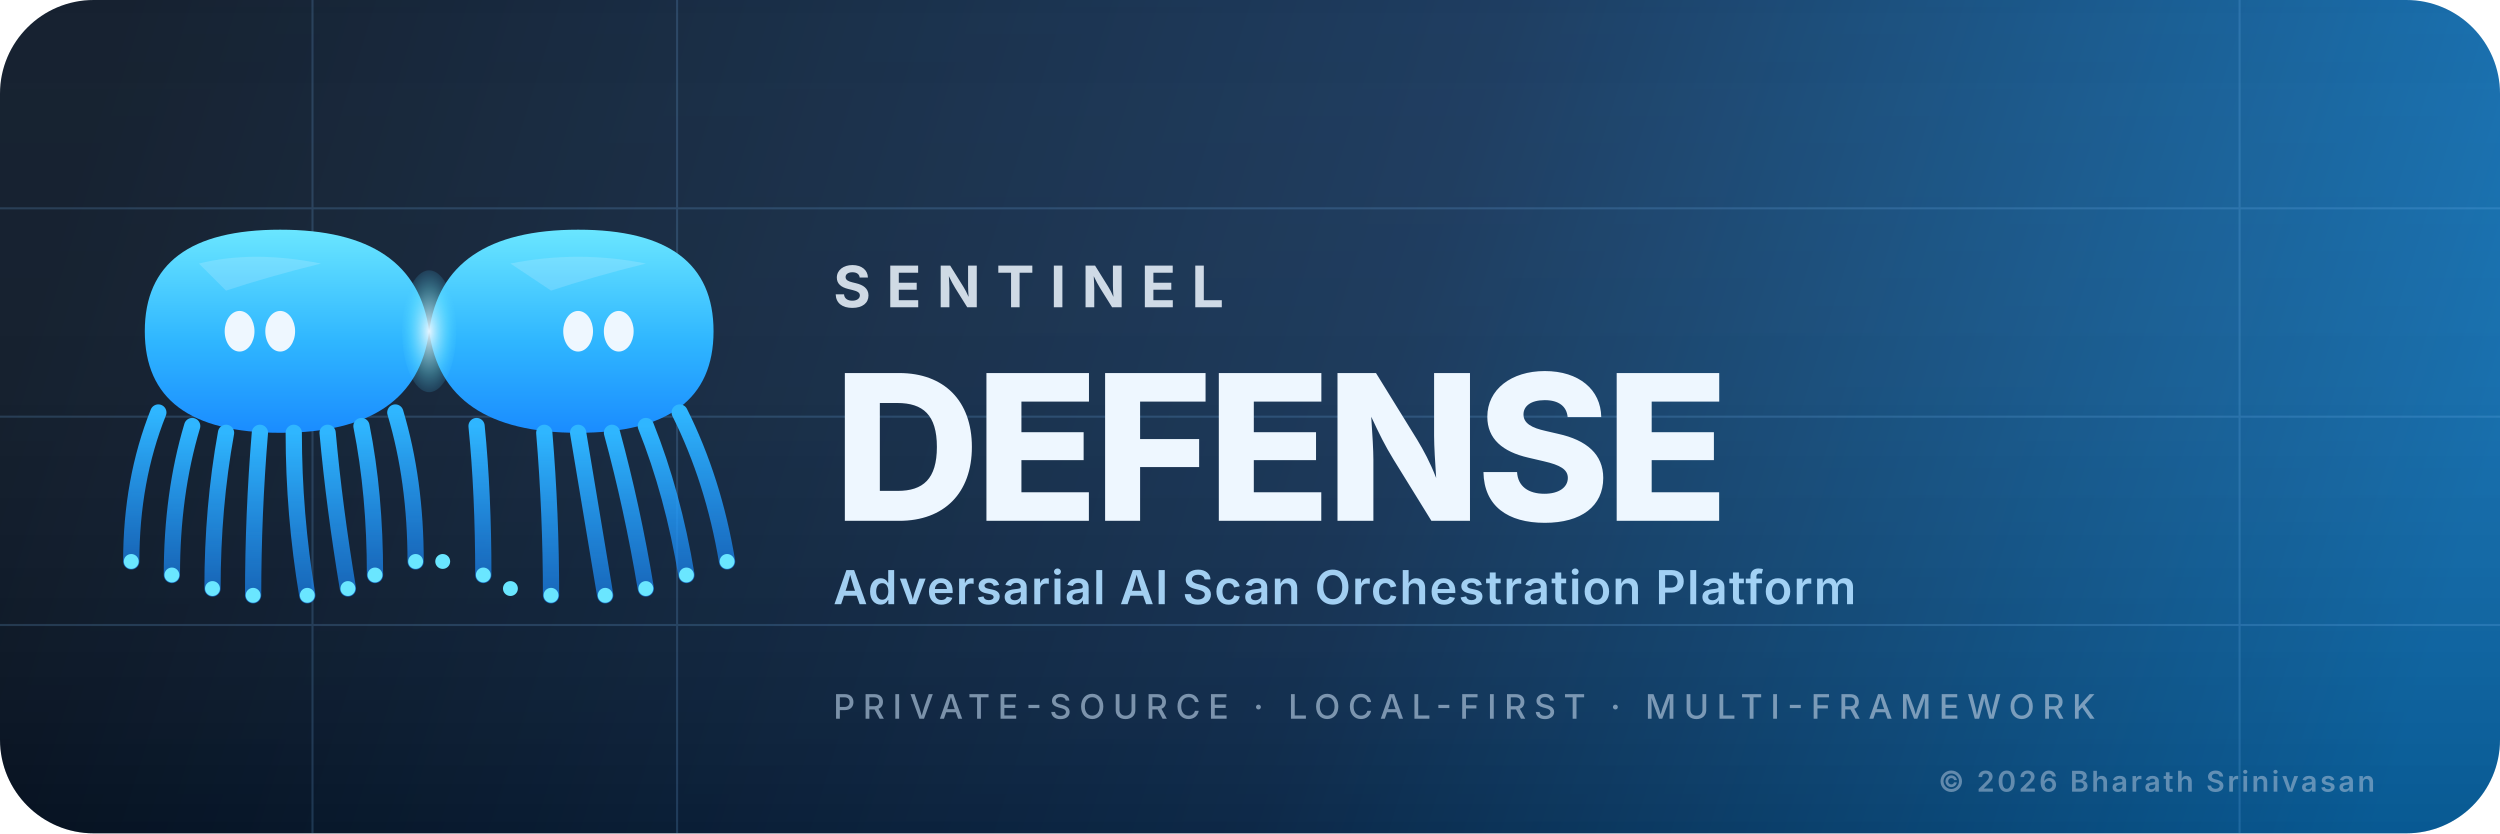
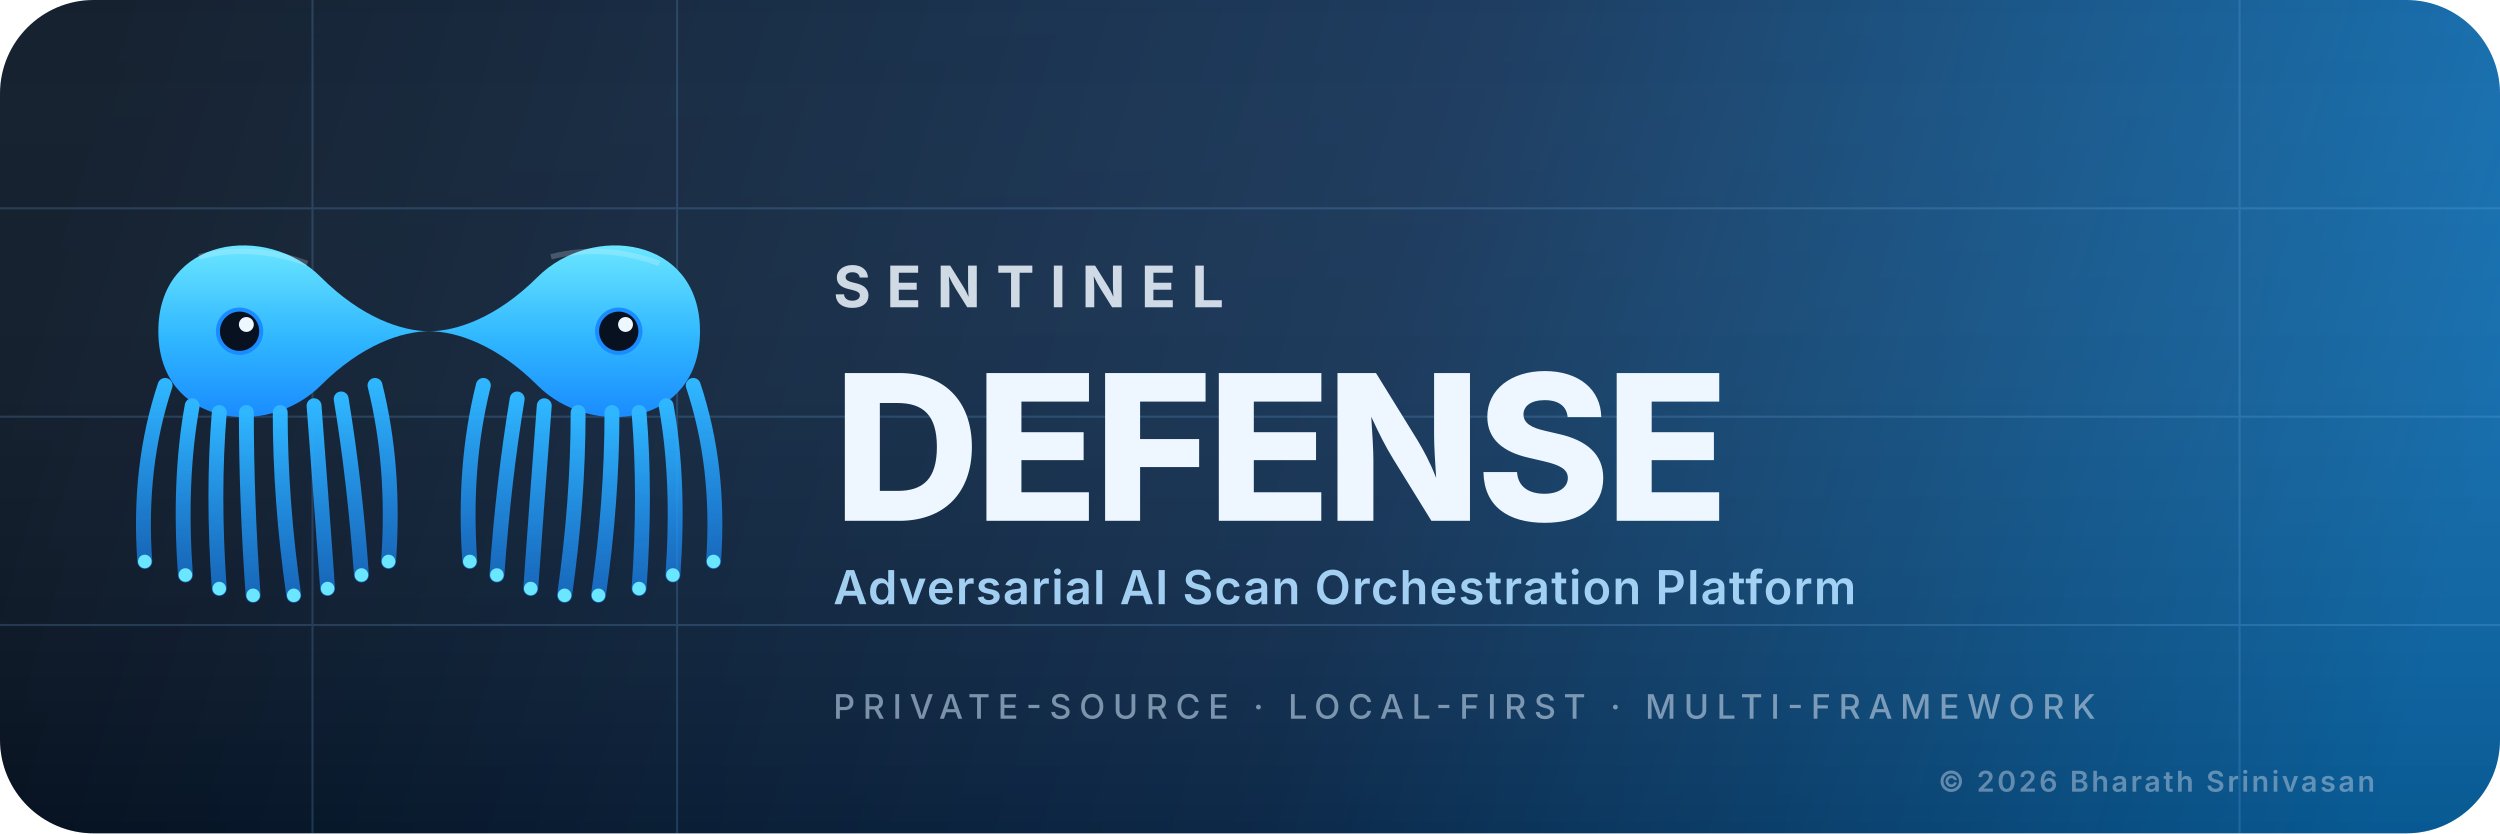
<svg xmlns="http://www.w3.org/2000/svg" width="960" height="320" viewBox="0 0 960 320" fill="none" role="img" aria-label="Sentinel Defense — Adversarial AI Scan Orchestration Platform">
  <defs>
    <linearGradient id="bg" x1="40" y1="24" x2="920" y2="296" gradientUnits="userSpaceOnUse">
      <stop stop-color="#071323" />
      <stop offset="0.55" stop-color="#103157" />
      <stop offset="1" stop-color="#0a6db3" />
    </linearGradient>
    <linearGradient id="bell" x1="0" y1="0" x2="0" y2="1">
      <stop offset="0%" stop-color="#6ae6ff" />
      <stop offset="55%" stop-color="#2fb6ff" />
      <stop offset="100%" stop-color="#1a8cff" />
    </linearGradient>
    <linearGradient id="tent" x1="0" y1="0" x2="0" y2="1">
      <stop offset="0%" stop-color="#2fb6ff" />
      <stop offset="100%" stop-color="#1a8cff" stop-opacity="0.65" />
    </linearGradient>
    <radialGradient id="pulse" cx="0.5" cy="0.5" r="0.6">
      <stop offset="0%" stop-color="#eef7ff" stop-opacity="0.95" />
      <stop offset="60%" stop-color="#6ae6ff" stop-opacity="0.35" />
      <stop offset="100%" stop-color="#2fb6ff" stop-opacity="0" />
    </radialGradient>
    <linearGradient id="bevel" x1="0" y1="0" x2="0" y2="1">
      <stop offset="0%" stop-color="#ffffff" stop-opacity="0.06" />
      <stop offset="100%" stop-color="#000000" stop-opacity="0.18" />
    </linearGradient>
    <filter id="cyanize" x="0" y="0" width="100%" height="100%">
      <feColorMatrix type="matrix" values="0 0 0 0 0.184                 0 0 0 0 0.713                 0 0 0 0 1.000                 0 0 0 1 0" />
    </filter>
  </defs>
  <rect x="0" y="0" width="960" height="320" rx="36" fill="url(#bg)" />
  <rect x="0" y="0" width="960" height="320" rx="36" fill="url(#bevel)" />
  <g opacity="0.18" stroke="#7ec0ff" stroke-width="0.8">
    <path d="M0 80 H960" />
    <path d="M0 160 H960" />
    <path d="M0 240 H960" />
    <path d="M120 0 V320" />
    <path d="M260 0 V320" />
    <path d="M860 0 V320" />
  </g>
  <g transform="translate(40 70) scale(2.6)">
-     <path d="M 6 22 Q 6 7 26 7 Q 46 7 48 22 Q 46 37 26 37 Q 6 37 6 22 Z" fill="url(#bell)" />
-     <path d="M 48 22 Q 50 7 70 7 Q 90 7 90 22 Q 90 37 70 37 Q 50 37 48 22 Z" fill="url(#bell)" />
-     <ellipse cx="48" cy="22" rx="4" ry="9" fill="url(#pulse)" />
-     <path d="M 14 12 Q 22 10 32 12 Q 24 14 18 16 Z" fill="#eef7ff" fill-opacity="0.18" />
-     <path d="M 60 12 Q 70 10 80 12 Q 72 14 66 16 Z" fill="#eef7ff" fill-opacity="0.18" />
-     <g fill="none" stroke="url(#tent)" stroke-width="2.4" stroke-linecap="round">
-       <path d="M 8 34 Q 4 44 4 56" />
-       <path d="M 13 36 Q 10 46 10 58" />
-       <path d="M 18 37 Q 16 48 16 60" />
-       <path d="M 23 37 Q 22 49 22 61" />
-       <path d="M 28 37 Q 28 49 30 61" />
-       <path d="M 33 37 Q 34 48 36 60" />
-       <path d="M 38 36 Q 40 46 40 58" />
-       <path d="M 43 34 Q 46 44 46 56" />
+     <path d="M 8 22              C 8 8, 24 6, 32 14              C 38 20, 44 22, 48 22              C 52 22, 58 20, 64 14              C 72 6, 88 8, 88 22              C 88 36, 72 38, 64 30              C 58 24, 52 22, 48 22              C 44 22, 38 24, 32 30              C 24 38, 8 36, 8 22 Z" fill="url(#bell)" />
+     <path d="M 14 11 Q 22 9 30 12" fill="none" stroke="#eef7ff" stroke-opacity="0.22" stroke-width="0.8" />
+     <path d="M 66 11 Q 74 9 82 12" fill="none" stroke="#eef7ff" stroke-opacity="0.22" stroke-width="0.8" />
+     <circle cx="20" cy="22" r="3.2" fill="#07111f" />
+     <circle cx="20" cy="22" r="3.2" fill="none" stroke="#1a8cff" stroke-width="0.6" />
+     <circle cx="21" cy="21" r="1.1" fill="#eef7ff" />
+     <circle cx="76" cy="22" r="3.2" fill="#07111f" />
+     <circle cx="76" cy="22" r="3.2" fill="none" stroke="#1a8cff" stroke-width="0.6" />
+     <circle cx="77" cy="21" r="1.1" fill="#eef7ff" />
+     <g fill="none" stroke="url(#tent)" stroke-width="2.2" stroke-linecap="round">
+       <path d="M 9 30 Q 5 42 6 56" />
+       <path d="M 13 33 Q 11 44 12 58" />
+       <path d="M 17 34 Q 16 46 17 60" />
+       <path d="M 21 34 Q 21 47 22 61" />
+       <path d="M 26 34 Q 26 47 28 61" />
+       <path d="M 31 33 Q 32 46 33 60" />
+       <path d="M 35 32 Q 37 44 38 58" />
+       <path d="M 40 30 Q 43 42 42 56" />
    </g>
-     <g fill="none" stroke="url(#tent)" stroke-width="2.4" stroke-linecap="round">
-       <path d="M 50 34 Q 50 44 50 56" />
-       <path d="M 55 36 Q 56 46 56 58" />
-       <path d="M 60 37 Q 60 48 60 60" />
-       <path d="M 65 37 Q 66 49 66 61" />
-       <path d="M 70 37 Q 72 49 74 61" />
-       <path d="M 75 37 Q 78 48 80 60" />
-       <path d="M 80 36 Q 84 46 86 58" />
-       <path d="M 85 34 Q 90 44 92 56" />
+     <g fill="none" stroke="url(#tent)" stroke-width="2.2" stroke-linecap="round">
+       <path d="M 56 30 Q 53 42 54 56" />
+       <path d="M 61 32 Q 59 44 58 58" />
+       <path d="M 65 33 Q 64 46 63 60" />
+       <path d="M 70 34 Q 70 47 68 61" />
+       <path d="M 75 34 Q 75 47 73 61" />
+       <path d="M 79 34 Q 80 46 79 60" />
+       <path d="M 83 33 Q 85 44 84 58" />
+       <path d="M 87 30 Q 91 42 90 56" />
    </g>
    <g fill="#6ae6ff">
-       <circle cx="4" cy="56" r="1.1" />
-       <circle cx="10" cy="58" r="1.1" />
-       <circle cx="16" cy="60" r="1.1" />
-       <circle cx="22" cy="61" r="1.1" />
-       <circle cx="30" cy="61" r="1.1" />
-       <circle cx="36" cy="60" r="1.1" />
-       <circle cx="40" cy="58" r="1.1" />
-       <circle cx="46" cy="56" r="1.1" />
-       <circle cx="50" cy="56" r="1.1" />
-       <circle cx="56" cy="58" r="1.1" />
-       <circle cx="60" cy="60" r="1.1" />
-       <circle cx="66" cy="61" r="1.1" />
-       <circle cx="74" cy="61" r="1.1" />
-       <circle cx="80" cy="60" r="1.1" />
-       <circle cx="86" cy="58" r="1.1" />
-       <circle cx="92" cy="56" r="1.1" />
+       <circle cx="6" cy="56" r="1" />
+       <circle cx="12" cy="58" r="1" />
+       <circle cx="17" cy="60" r="1" />
+       <circle cx="22" cy="61" r="1" />
+       <circle cx="28" cy="61" r="1" />
+       <circle cx="33" cy="60" r="1" />
+       <circle cx="38" cy="58" r="1" />
+       <circle cx="42" cy="56" r="1" />
+       <circle cx="54" cy="56" r="1" />
+       <circle cx="58" cy="58" r="1" />
+       <circle cx="63" cy="60" r="1" />
+       <circle cx="68" cy="61" r="1" />
+       <circle cx="73" cy="61" r="1" />
+       <circle cx="79" cy="60" r="1" />
+       <circle cx="84" cy="58" r="1" />
+       <circle cx="90" cy="56" r="1" />
    </g>
-     <ellipse cx="20" cy="22" rx="2.2" ry="3" fill="#eef7ff" />
-     <ellipse cx="26" cy="22" rx="2.2" ry="3" fill="#eef7ff" />
-     <ellipse cx="70" cy="22" rx="2.2" ry="3" fill="#eef7ff" />
-     <ellipse cx="76" cy="22" rx="2.2" ry="3" fill="#eef7ff" />
  </g>
  <g fill="#eef7ff">
    <text x="320" y="118" font-family="Inter, 'SF Pro Display', 'Avenir Next', 'Segoe UI', Arial, sans-serif" font-size="22" font-weight="700" letter-spacing="6" fill-opacity="0.85">SENTINEL</text>
    <text x="320" y="200" font-family="Inter, 'SF Pro Display', 'Avenir Next', 'Segoe UI', Arial, sans-serif" font-size="78" font-weight="800" letter-spacing="-2">DEFENSE</text>
  </g>
  <g fill="#aedcff" font-family="Inter, 'SF Pro Display', 'Avenir Next', 'Segoe UI', Arial, sans-serif">
    <text x="320" y="232" font-size="18" font-weight="600" letter-spacing="0.5" fill-opacity="0.92">Adversarial AI Scan Orchestration Platform</text>
  </g>
  <g fill="#a9bfd6" font-family="Inter, 'SF Pro Display', 'Avenir Next', 'Segoe UI', Arial, sans-serif">
    <text x="320" y="276" font-size="13" font-weight="500" letter-spacing="3" fill-opacity="0.7">PRIVATE-SOURCE · LOCAL-FIRST · MULTI-FRAMEWORK</text>
  </g>
  <text x="912" y="304" font-family="Inter, 'SF Pro Display', Arial, sans-serif" font-size="11" font-weight="600" fill="#a9bfd6" fill-opacity="0.55" text-anchor="end" letter-spacing="1">© 2026 Bharath Srinivasan</text>
</svg>
